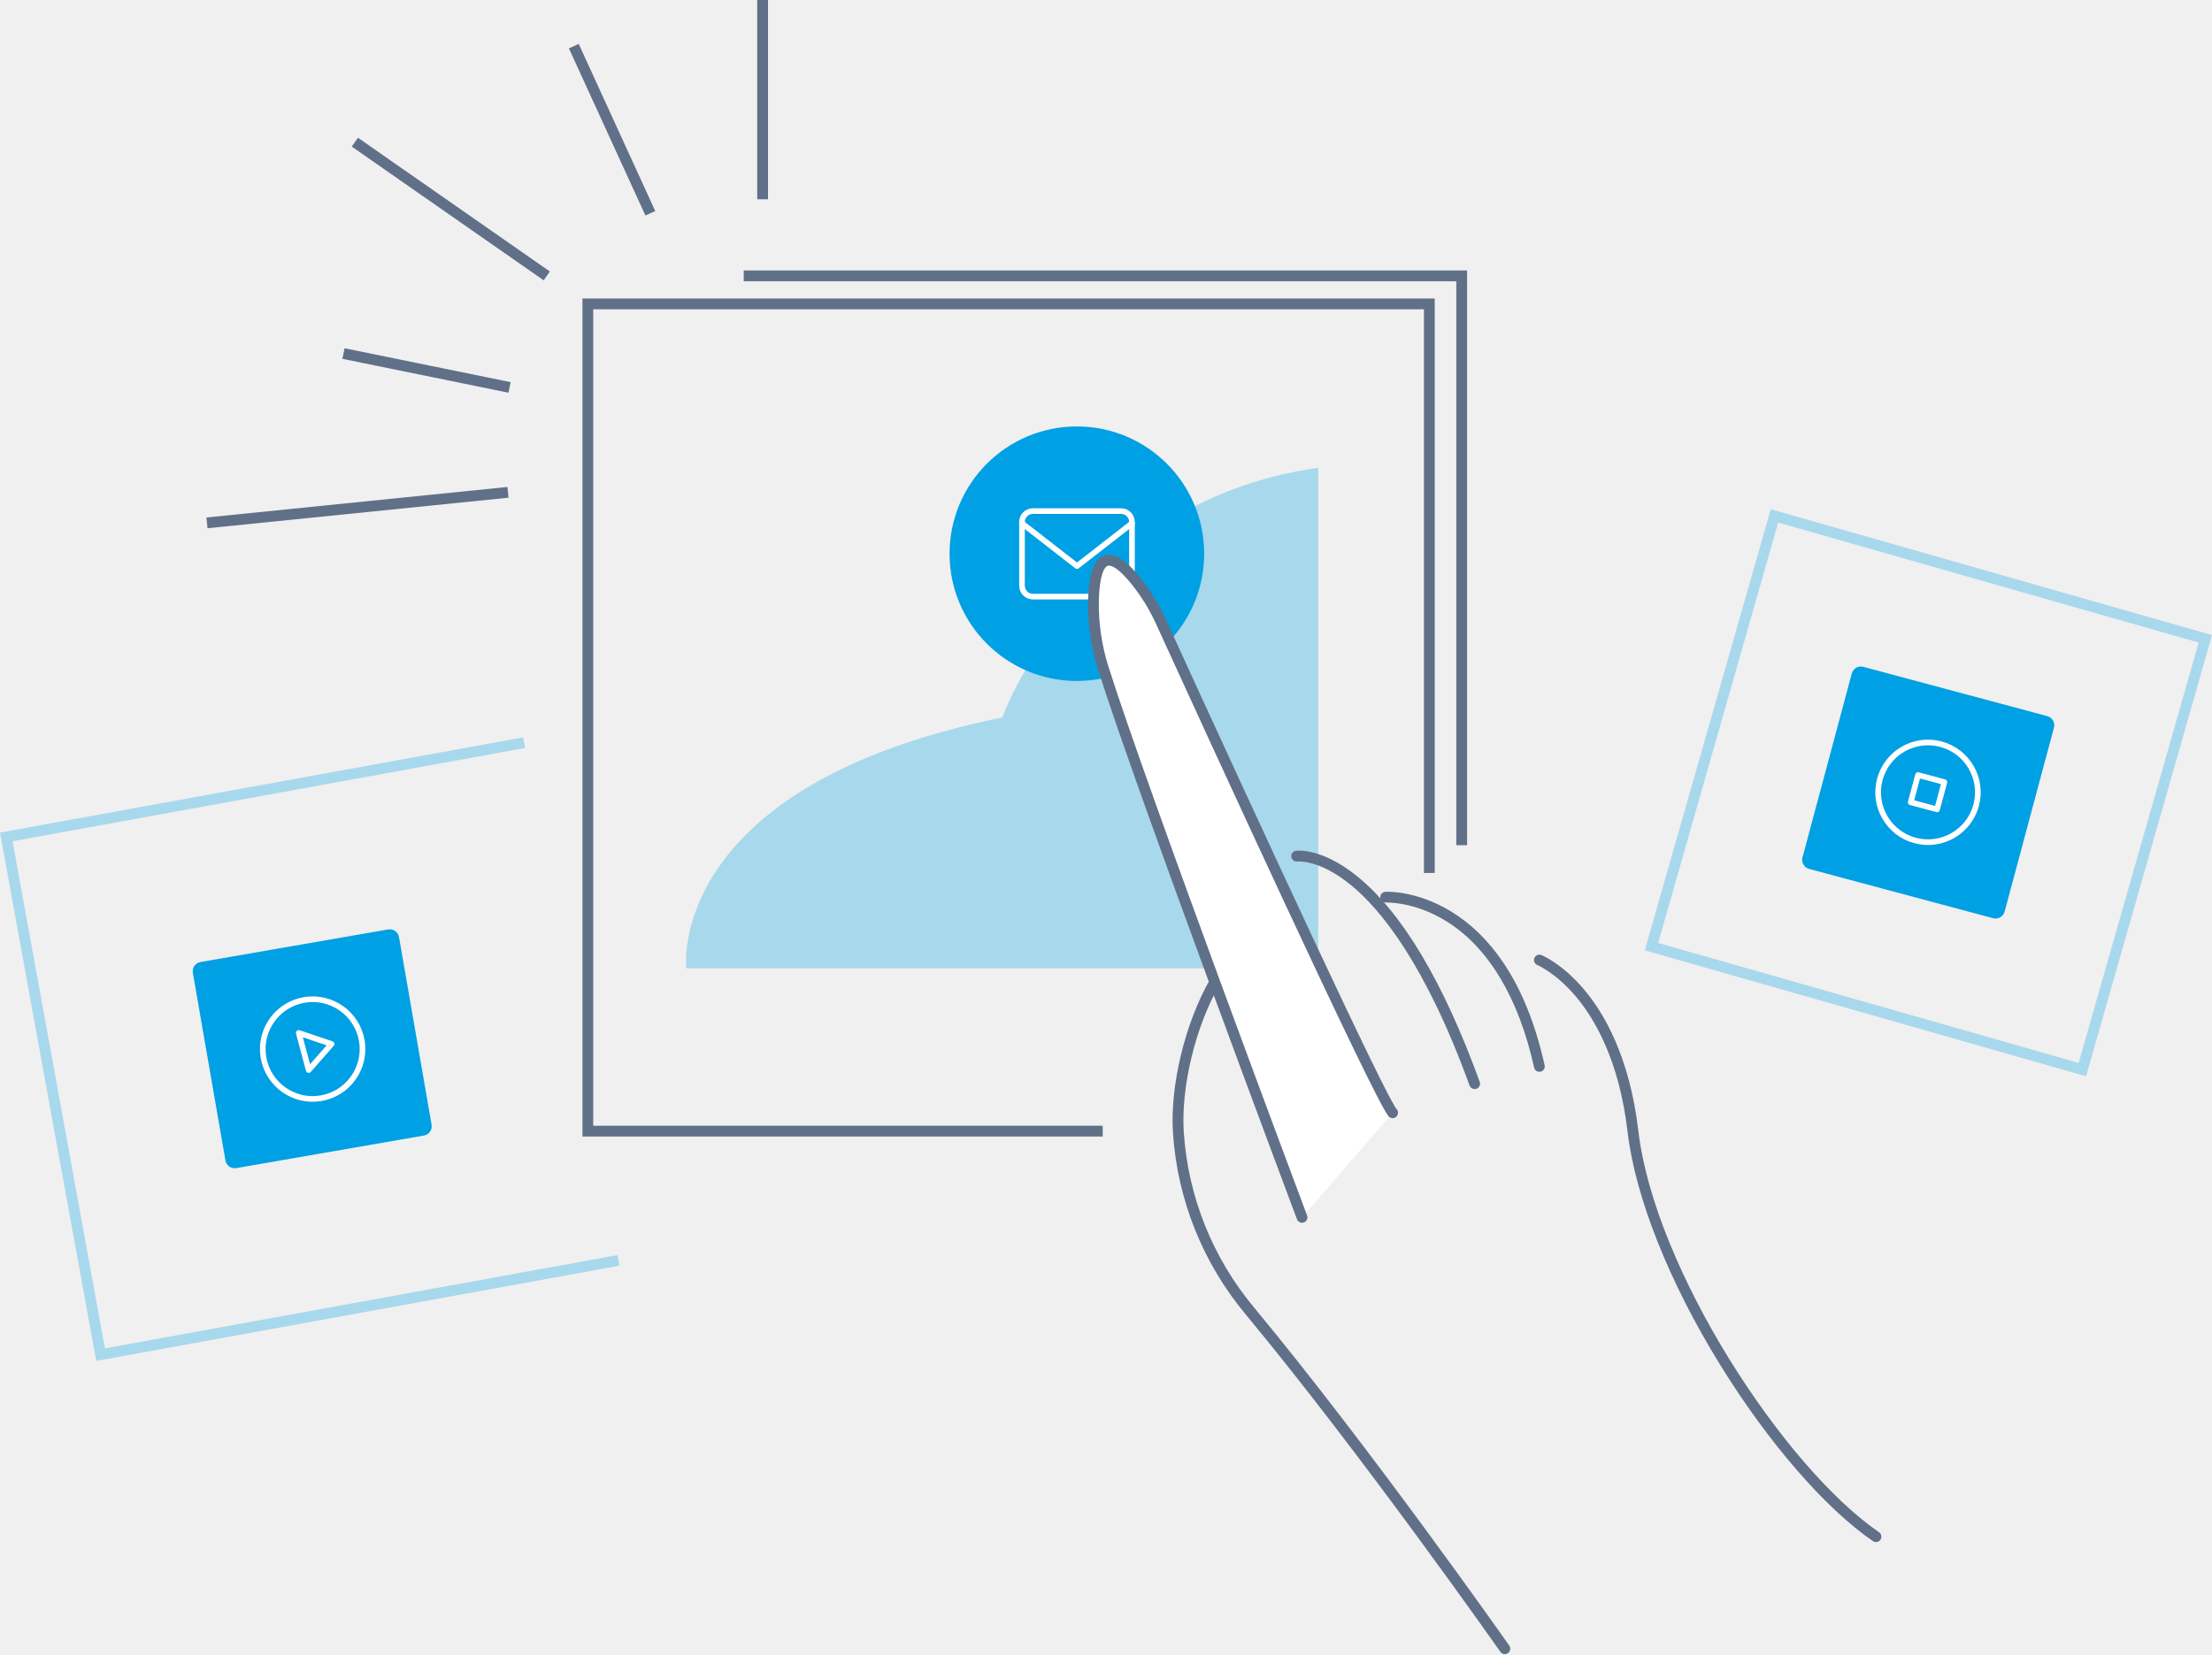
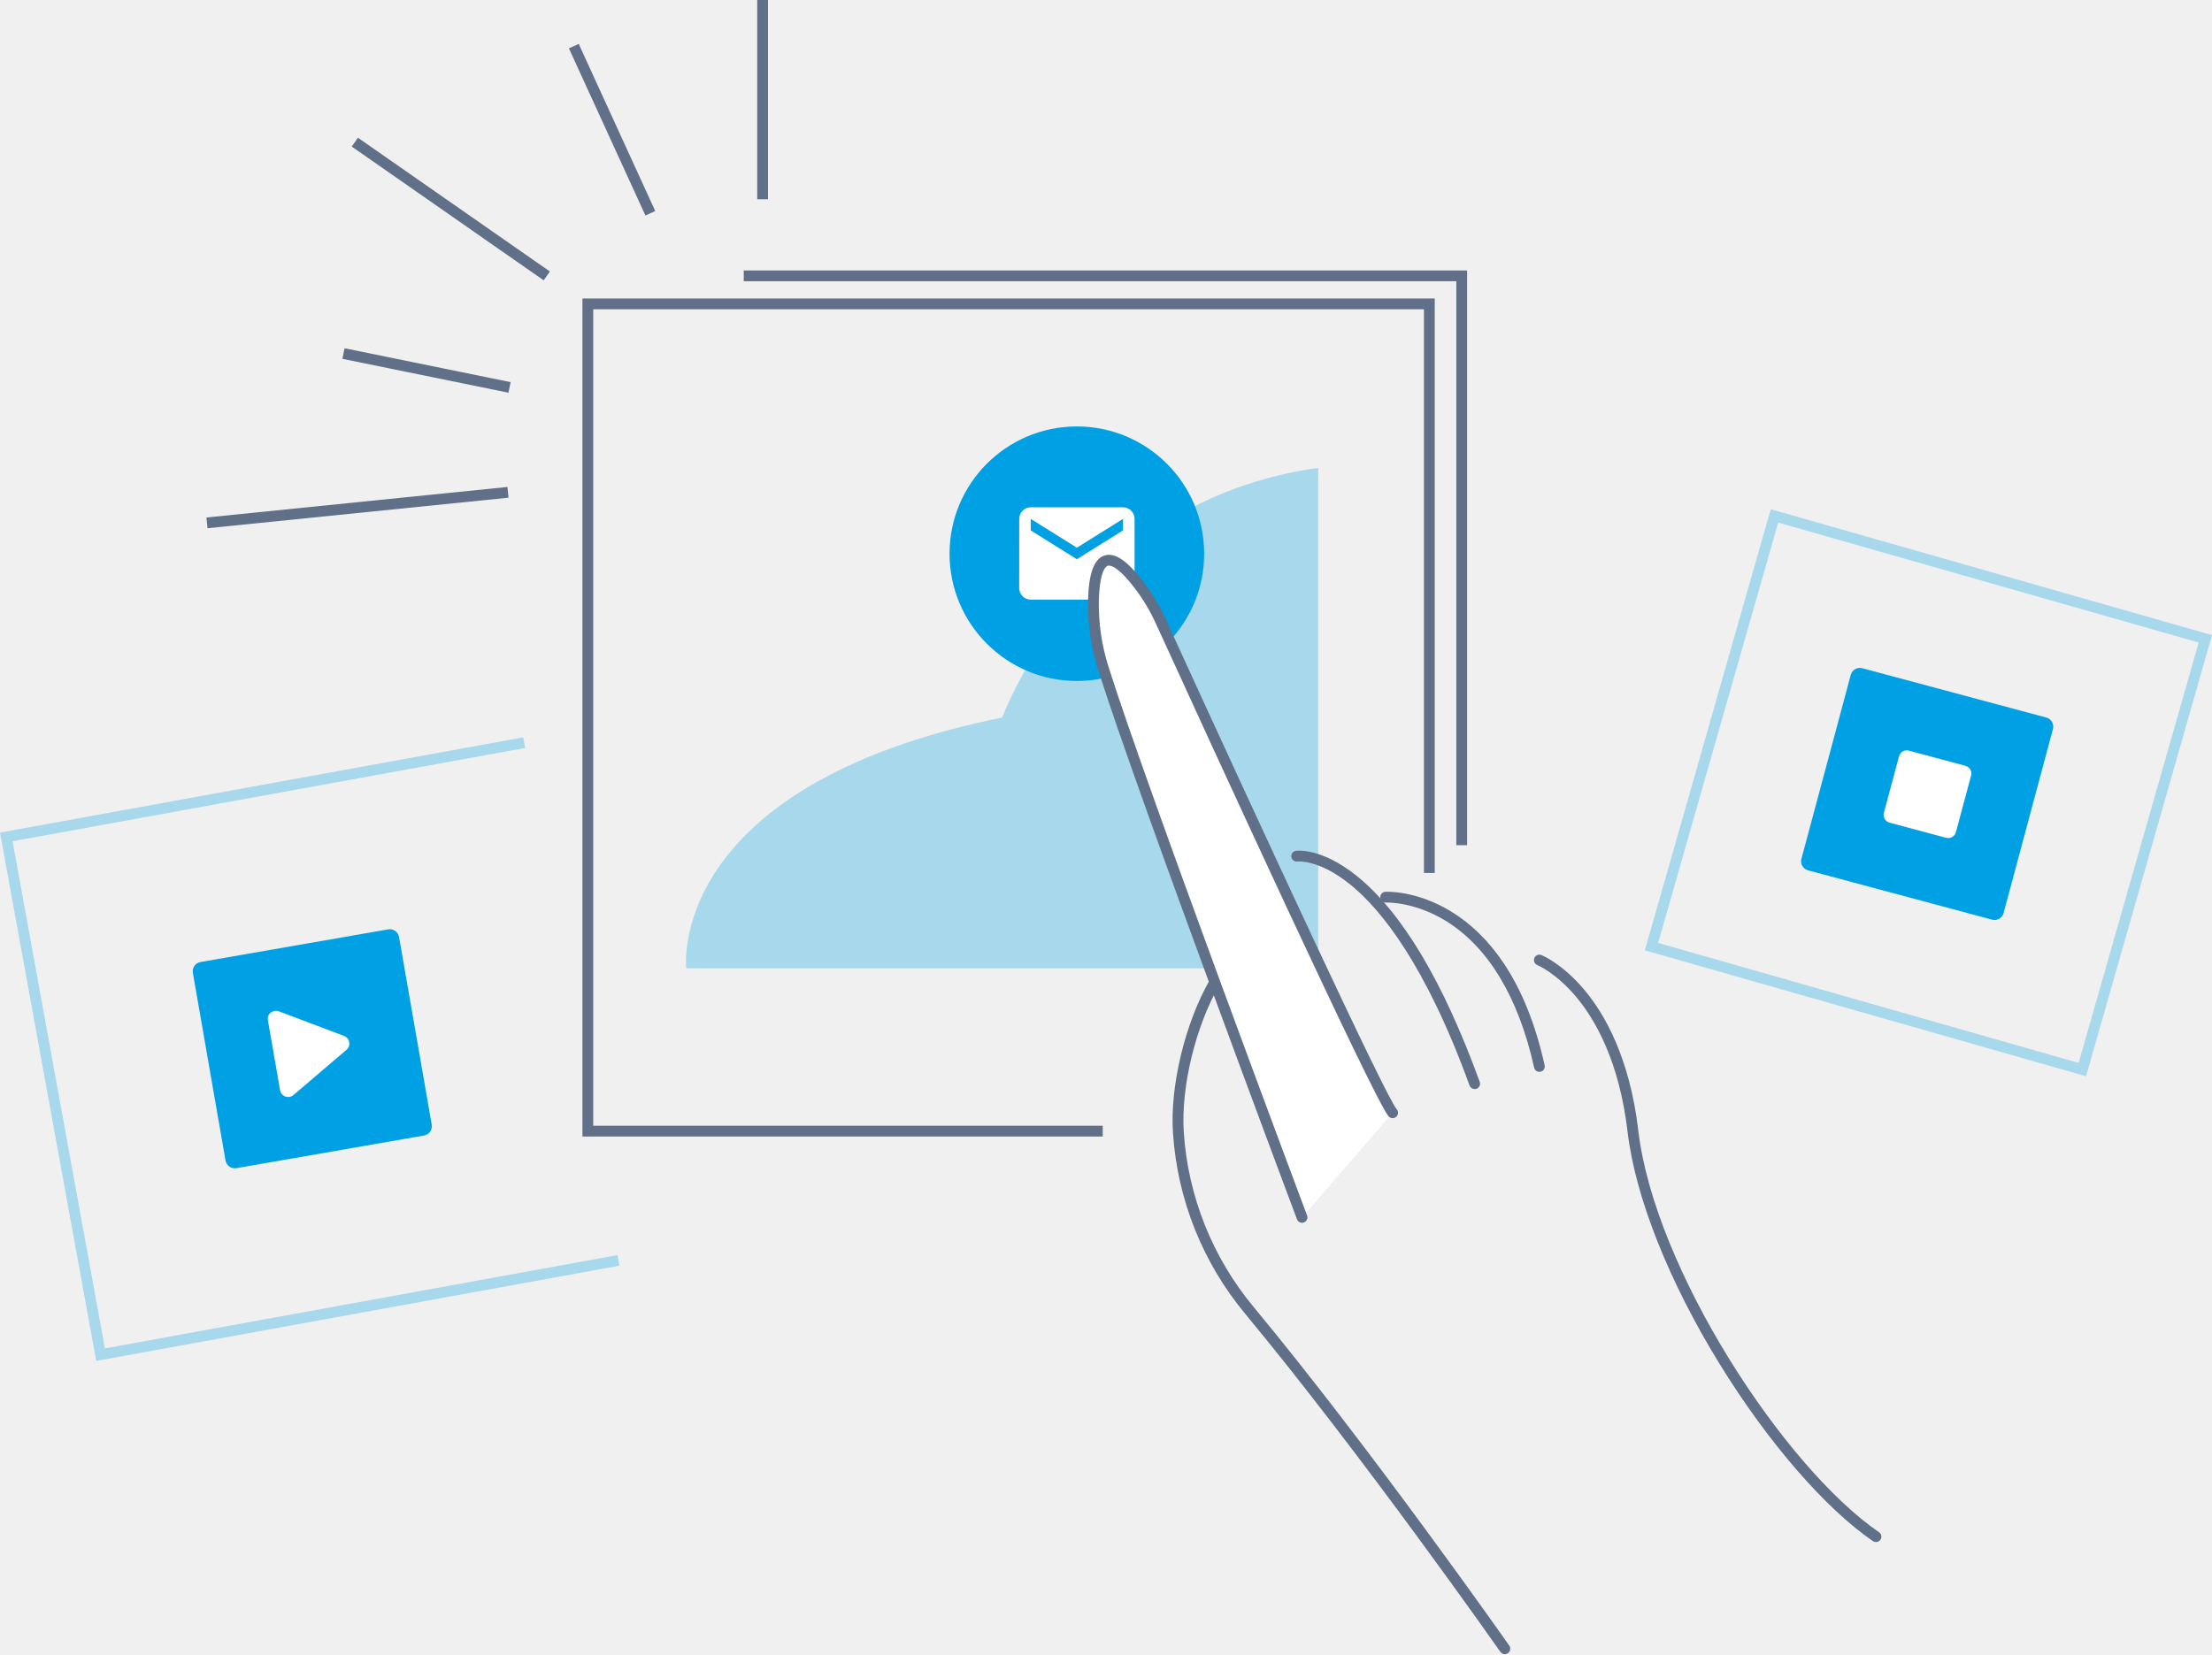
<svg xmlns="http://www.w3.org/2000/svg" width="2351.15" height="1758.78" viewBox="0 0 2351.15 1758.78">
-   <g id="dragdrop" transform="translate(-2923.71 -7248.61)">
+   <g id="bot" transform="translate(-2923.71 -7248.61)">
    <path id="Path_982" data-name="Path 982" d="M1413.8,1265.09H860.79v-891h905.9V984.86h-11.46V385.56H872.26v868.06H1413.8Z" transform="translate(2682 7191.88)" fill="#607088" />
    <path id="Path_983" data-name="Path 983" d="M1801.1,955.33h-11.47V355.75h-757.4V344.28H1801.1Z" transform="translate(2682 7191.88)" fill="#607088" />
    <g id="Group_2507" data-name="Group 2507" transform="translate(2682 7191.88)" opacity="0.3">
      <path id="Path_984" data-name="Path 984" d="M1642.85,554.13V1086.2H971.16S948.23,892.41,1307,819.59C1307,819.59,1389.43,589.68,1642.85,554.13Z" fill="#00a0e4" />
    </g>
    <circle id="Ellipse_445" data-name="Ellipse 445" cx="135.31" cy="135.31" r="135.31" transform="translate(3933 7702)" fill="#00a0e4" />
    <rect id="Rectangle_2087" data-name="Rectangle 2087" width="11.47" height="211.86" transform="translate(3728.56 7248.61)" fill="#607088" />
    <rect id="Rectangle_2088" data-name="Rectangle 2088" width="11.47" height="195.5" transform="matrix(0.909, -0.416, 0.416, 0.909, 3528.407, 7300.038)" fill="#607088" />
    <rect id="Rectangle_2089" data-name="Rectangle 2089" width="11.47" height="248.68" transform="translate(3297.603 7404.448) rotate(-55.12)" fill="#607088" />
    <rect id="Rectangle_2090" data-name="Rectangle 2090" width="11.47" height="180.14" transform="translate(3287.655 7630.111) rotate(-78.465)" fill="#607088" />
    <rect id="Rectangle_2091" data-name="Rectangle 2091" width="321.57" height="11.47" transform="matrix(0.995, -0.101, 0.101, 0.995, 3143.125, 7798.82)" fill="#607088" />
    <g id="Group_2508" data-name="Group 2508" transform="translate(2681.86 7192)" opacity="0.3">
      <path id="Path_985" data-name="Path 985" d="M2459.14,1200.88l-469-133.86,1.57-5.52L2124,598l469,133.86-1.57,5.52Zm-454.82-141.74,446.94,127.56,127.57-446.93L2131.89,612.2Z" fill="#00a0e4" />
    </g>
    <g id="Group_2509" data-name="Group 2509" transform="translate(2682 7191.88)" opacity="0.3">
      <path id="Path_987" data-name="Path 987" d="M343.98,1503.66,241.71,941.93l556.1-101.24,2.05,11.28L255.05,951.16l98.15,539.17,544.82-99.19,2.05,11.29Z" fill="#00a0e4" />
    </g>
-     <rect id="Rectangle_2092" data-name="Rectangle 2092" width="222.46" height="222.46" rx="10" transform="matrix(0.985, -0.171, 0.171, 0.985, 3127, 8273.132)" fill="#00a0e4" />
-     <rect id="Rectangle_2119" data-name="Rectangle 2119" width="222.46" height="222.46" rx="10" transform="translate(4894.577 7955) rotate(15)" fill="#00a0e4" />
-     <g id="mail" transform="translate(4008 7788)">
-       <path id="Path_848" data-name="Path 848" d="M13.689,4H107.2a11.564,11.564,0,0,1,11.689,11.364V83.549A11.564,11.564,0,0,1,107.2,94.913H13.689A11.564,11.564,0,0,1,2,83.549V15.364A11.564,11.564,0,0,1,13.689,4Z" transform="translate(0 0)" fill="none" stroke="#fff" stroke-linecap="round" stroke-linejoin="round" stroke-width="6" />
-       <path id="Path_849" data-name="Path 849" d="M118.888,6,60.444,51.457,2,6" transform="translate(0 10.988)" fill="none" stroke="#fff" stroke-linecap="round" stroke-linejoin="round" stroke-width="6" />
-     </g>
+     <path id="Icon_material-mail" data-name="Icon material-mail" d="M113.388,6H15.265a12.249,12.249,0,0,0-12.2,12.265L3,91.857a12.3,12.3,0,0,0,12.265,12.265h98.123a12.3,12.3,0,0,0,12.265-12.265V18.265A12.3,12.3,0,0,0,113.388,6Zm0,24.531L64.327,61.194,15.265,30.531V18.265L64.327,48.929l49.061-30.663Z" transform="translate(4004 7782)" fill="#fff" />
    <path id="Path_988" data-name="Path 988" d="M1841.24,1815.51a5.72,5.72,0,0,1-4.7-2.44c-1.46-2.09-147.5-210.13-270.89-359a335.581,335.581,0,0,1-77.17-192.59c-3.37-49.92,12.79-117,39.31-163.26a5.758,5.758,0,1,1,10,5.71c-25.5,44.43-41,108.9-37.82,156.78a324.17,324.17,0,0,0,74.56,186c123.69,149.2,270,357.62,271.45,359.71a5.74,5.74,0,0,1-4.69,9Z" transform="translate(2682 7191.88)" fill="#607088" />
    <path id="Path_989" data-name="Path 989" d="M1625.65,1351.09S1455.6,898,1414.55,767.62A224.928,224.928,0,0,1,1404,694.7c.82-33.77,9.47-67.47,48.82-15.54a204.226,204.226,0,0,1,22.93,38.61c39.65,86.82,230.84,504.63,246.25,522.09" transform="translate(2682 7191.88)" fill="#fff" />
    <path id="Path_990" data-name="Path 990" d="M1625.65,1356.83a5.75,5.75,0,0,1-5.37-3.72c-1.7-4.54-170.57-454.78-211.2-583.77a230.114,230.114,0,0,1-10.84-74.78c.68-28.2,6.37-43.64,17.4-47.2s24.36,5.42,41.72,28.34a211.2,211.2,0,0,1,23.58,39.68c106,232,233.79,507.6,245.33,520.69a5.732,5.732,0,0,1-8.6,7.58c-15.55-17.63-193.12-405.15-247.17-523.5a198.8,198.8,0,0,0-22.28-37.52c-19.06-25.16-27.06-25-29.06-24.36-4.18,1.35-8.86,11.66-9.46,36.57a218.849,218.849,0,0,0,10.31,71c40.55,128.7,209.31,578.66,211,583.19a5.73,5.73,0,0,1-3.36,7.38A5.67,5.67,0,0,1,1625.65,1356.83Z" transform="translate(2682 7191.88)" fill="#607088" />
    <path id="Path_991" data-name="Path 991" d="M1809.12,1214.63a5.74,5.74,0,0,1-5.39-3.769c-47-129.4-94.561-187.361-126.181-213.191-33.71-27.53-56.65-25.07-56.88-25a5.77,5.77,0,0,1-6.41-4.93,5.71,5.71,0,0,1,4.84-6.43c1.09-.16,27-3.45,64.17,26.28,48.2,38.52,92.36,112.34,131.24,219.39a5.73,5.73,0,0,1-3.43,7.35A5.861,5.861,0,0,1,1809.12,1214.63Z" transform="translate(2682 7191.88)" fill="#607088" />
    <path id="Path_992" data-name="Path 992" d="M1877.92,1196.29a5.74,5.74,0,0,1-5.59-4.5c-16.45-74.49-48.93-128.45-93.93-156-33.84-20.75-63.28-19.47-63.57-19.46a5.734,5.734,0,0,1-.64-11.45c1.32-.07,32.74-1.58,69.52,20.71,21.44,13,40.29,31.43,56,54.81,19.49,28.94,34.22,65.6,43.79,108.94a5.72,5.72,0,0,1-4.36,6.83A5.816,5.816,0,0,1,1877.92,1196.29Z" transform="translate(2682 7191.88)" fill="#607088" />
    <path id="Path_993" data-name="Path 993" d="M2235.69,1696.25a5.69,5.69,0,0,1-3.23-1c-50.67-34.73-111.42-104.87-162.51-187.63-54.3-88-90.13-178.22-98.28-247.6-8.83-75.09-34.48-119.3-54.44-143.17-21.54-25.74-41.26-34-41.45-34.06a5.734,5.734,0,0,1,4.28-10.64c.89.36,22.07,9,45.39,36.66,21.19,25.09,48.38,71.45,57.61,149.88,17.33,147.44,155.19,358.08,255.88,427.1a5.73,5.73,0,0,1-3.25,10.46Z" transform="translate(2682 7191.88)" fill="#607088" />
-     <g id="play-circle" transform="matrix(0.966, -0.259, 0.259, 0.966, 3191.21, 8326.006)">
-       <circle id="Ellipse_436" data-name="Ellipse 436" cx="53" cy="53" r="53" transform="translate(-0.251 0.469)" fill="none" stroke="#fff" stroke-linecap="round" stroke-linejoin="round" stroke-width="6" />
-       <path id="Path_930" data-name="Path 930" d="M10,8,40.635,28.423,10,48.845Z" transform="translate(32.94 25.044)" fill="none" stroke="#fff" stroke-linecap="round" stroke-linejoin="round" stroke-width="6" />
+     <g id="Group_2514" data-name="Group 2514" transform="translate(-1385.388 681.772) rotate(-9.87)">
+       <rect id="Rectangle_2092" data-name="Rectangle 2092" width="222.46" height="222.46" rx="10" transform="translate(3144.342 8252.487)" fill="#00a0e4" />
+       <path id="Icon_awesome-play" data-name="Icon awesome-play" d="M76.885,38.892,13.116,1.192C7.935-1.87,0,1.1,0,8.674V84.056a8.688,8.688,0,0,0,13.116,7.482L76.885,53.856a8.687,8.687,0,0,0,0-14.964Z" transform="translate(3214.282 8317.209)" fill="#fff" />
    </g>
-     <g id="stop-circle" transform="matrix(0.966, 0.259, -0.259, 0.966, 4935.244, 8025.528)">
-       <circle id="Ellipse_437" data-name="Ellipse 437" cx="53" cy="53" r="53" transform="translate(0.415 0.469)" fill="none" stroke="#fff" stroke-linecap="round" stroke-linejoin="round" stroke-width="6" />
-       <rect id="Rectangle_2061" data-name="Rectangle 2061" width="29" height="30" transform="translate(38.415 38.469)" fill="none" stroke="#fff" stroke-linecap="round" stroke-linejoin="round" stroke-width="6" />
+     <g id="Group_2515" data-name="Group 2515" transform="matrix(0.966, 0.259, -0.259, 0.966, 2263.623, -1011.465)">
+       <rect id="Rectangle_2119" data-name="Rectangle 2119" width="222.46" height="222.46" rx="10" transform="translate(4861.999 7980)" fill="#00a0e4" />
+       <path id="Icon_awesome-stop" data-name="Icon awesome-stop" d="M70.76,2.25H8.491A8.493,8.493,0,0,0,0,10.741V73.01A8.493,8.493,0,0,0,8.491,81.5H70.76a8.493,8.493,0,0,0,8.491-8.491V10.741A8.493,8.493,0,0,0,70.76,2.25Z" transform="translate(4933.974 8049.567)" fill="#fff" />
    </g>
  </g>
</svg>
